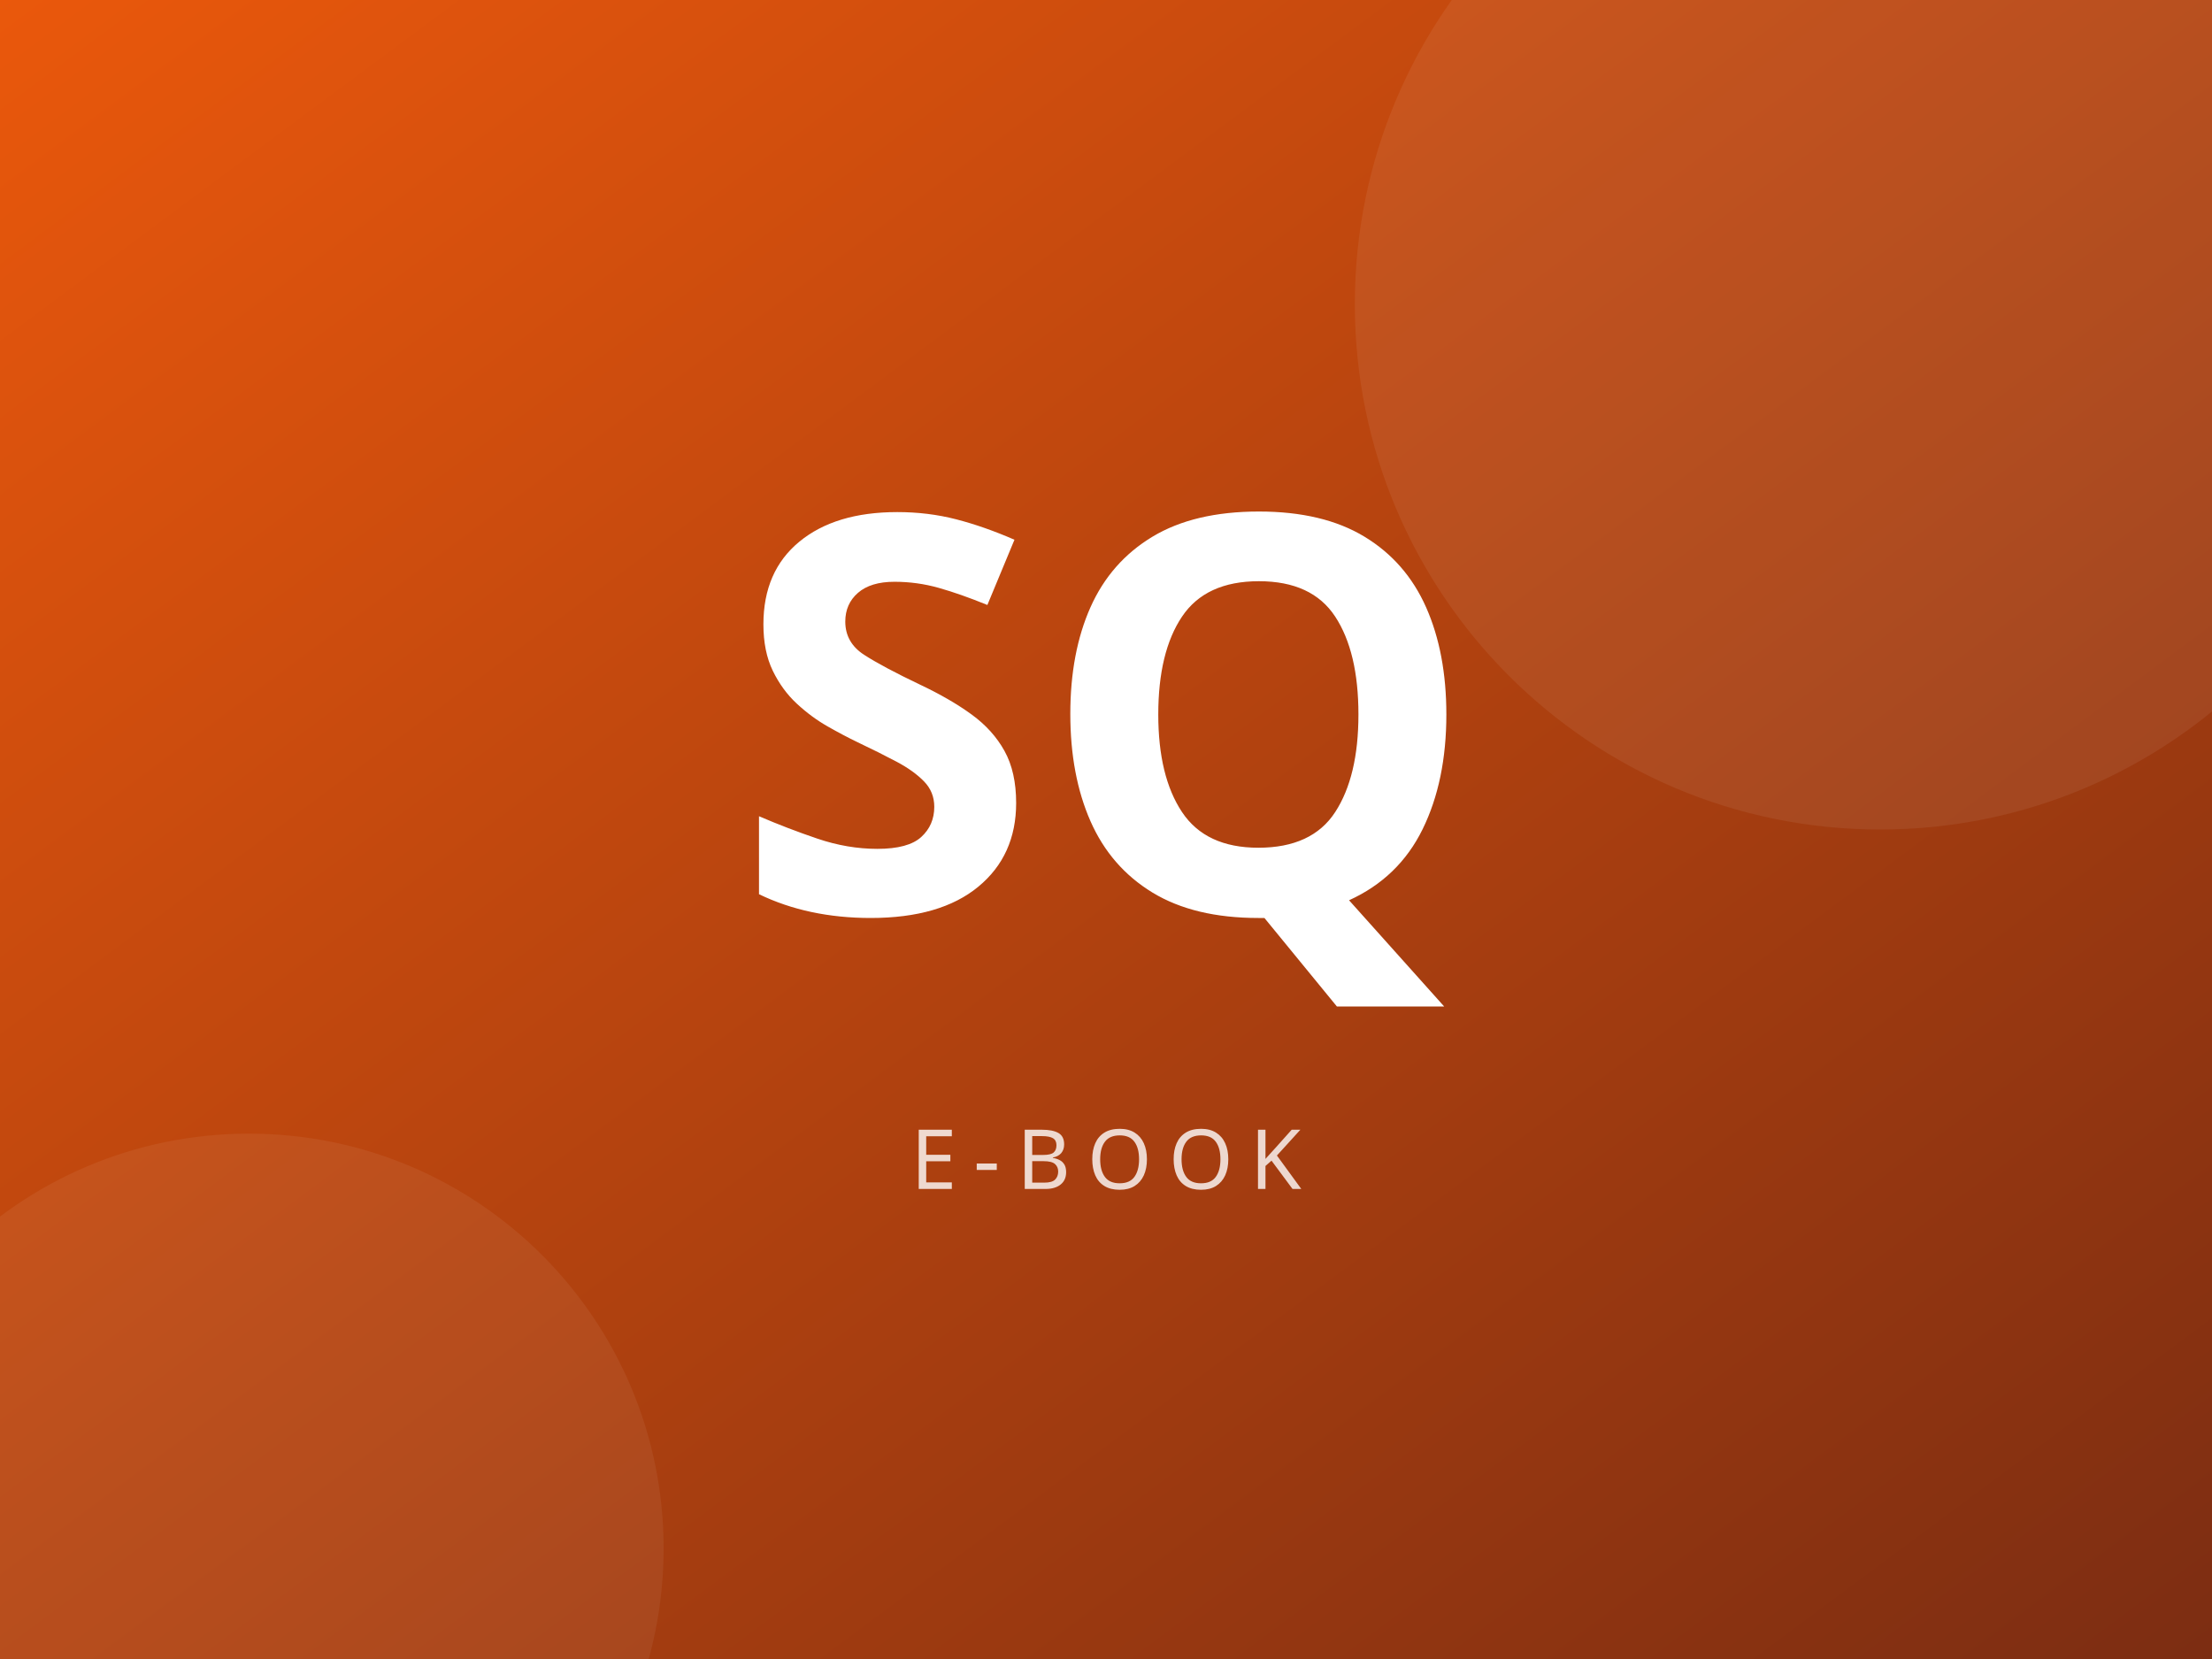
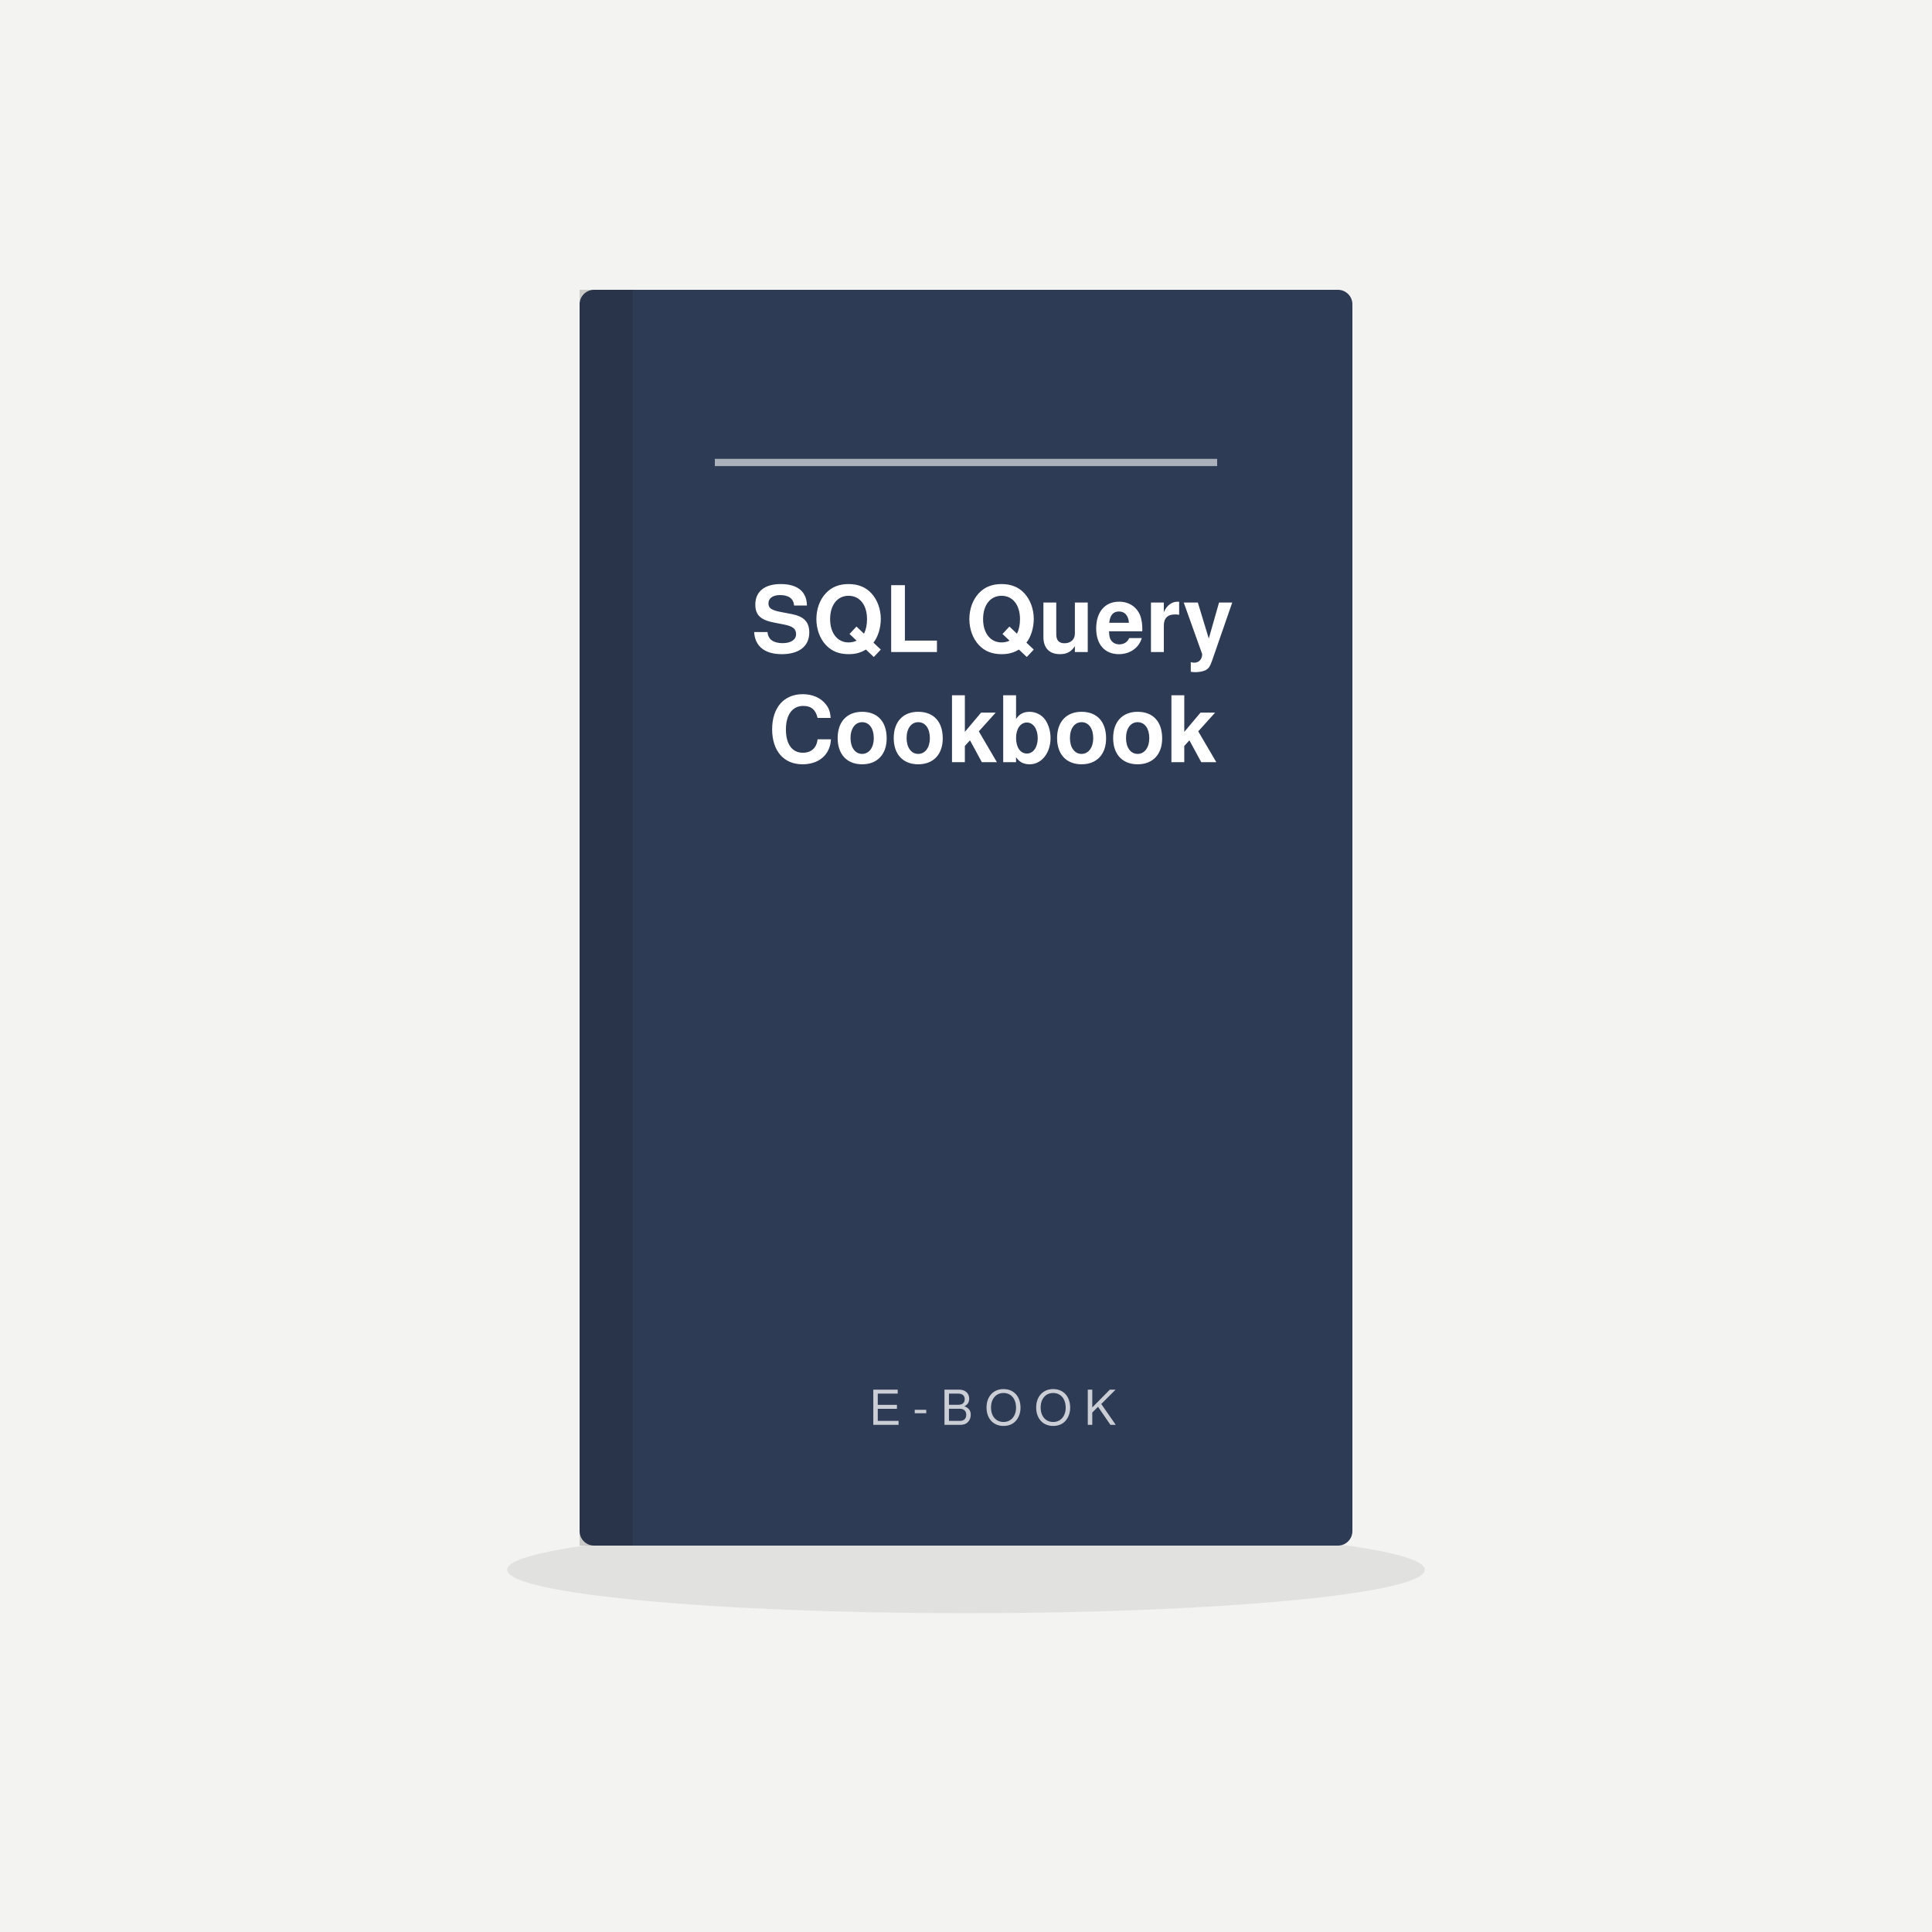
- <svg xmlns="http://www.w3.org/2000/svg" width="800" height="600" viewBox="0 0 800 600">
-   <defs>
-     <linearGradient id="g" x1="0" y1="0" x2="1" y2="1">
-       <stop offset="0" stop-color="#ea580c" />
-       <stop offset="1" stop-color="#7c2d12" />
-     </linearGradient>
-   </defs>
-   <rect width="800" height="600" fill="url(#g)" />
-   <circle cx="680" cy="110" r="190" fill="#fff" opacity=".07" />
-   <circle cx="90" cy="560" r="150" fill="#fff" opacity=".06" />
-   <text x="400" y="330" text-anchor="middle" font-family="system-ui,sans-serif" font-size="200" font-weight="700" fill="#fff">SQ</text>
-   <text x="400" y="430" text-anchor="middle" font-family="system-ui,sans-serif" font-size="30" letter-spacing="6" fill="#fff" opacity=".8">E-BOOK</text>
+ <svg xmlns="http://www.w3.org/2000/svg" width="800" height="800" viewBox="0 0 800 800">
+   <rect width="800" height="800" fill="#f3f3f1" />
+   <ellipse cx="400" cy="650" rx="190" ry="18" fill="#121212" opacity=".08" />
+   <rect x="240" y="120" width="320" height="520" rx="6" fill="#2e3b55" />
+   <rect x="240" y="120" width="22" height="520" fill="#121212" opacity=".18" />
+   <rect x="296" y="190" width="208" height="3" fill="#fff" opacity=".6" />
+   <text x="411" y="270" text-anchor="middle" font-family="Helvetica,Arial,sans-serif" font-size="38" font-weight="600" fill="#fff">SQL Query</text>
+   <text x="411" y="315.6" text-anchor="middle" font-family="Helvetica,Arial,sans-serif" font-size="38" font-weight="600" fill="#fff">Cookbook</text>
+   <text x="411" y="590" text-anchor="middle" font-family="Helvetica,Arial,sans-serif" font-size="20" letter-spacing="5" fill="#fff" opacity=".75">E-BOOK</text>
</svg>
